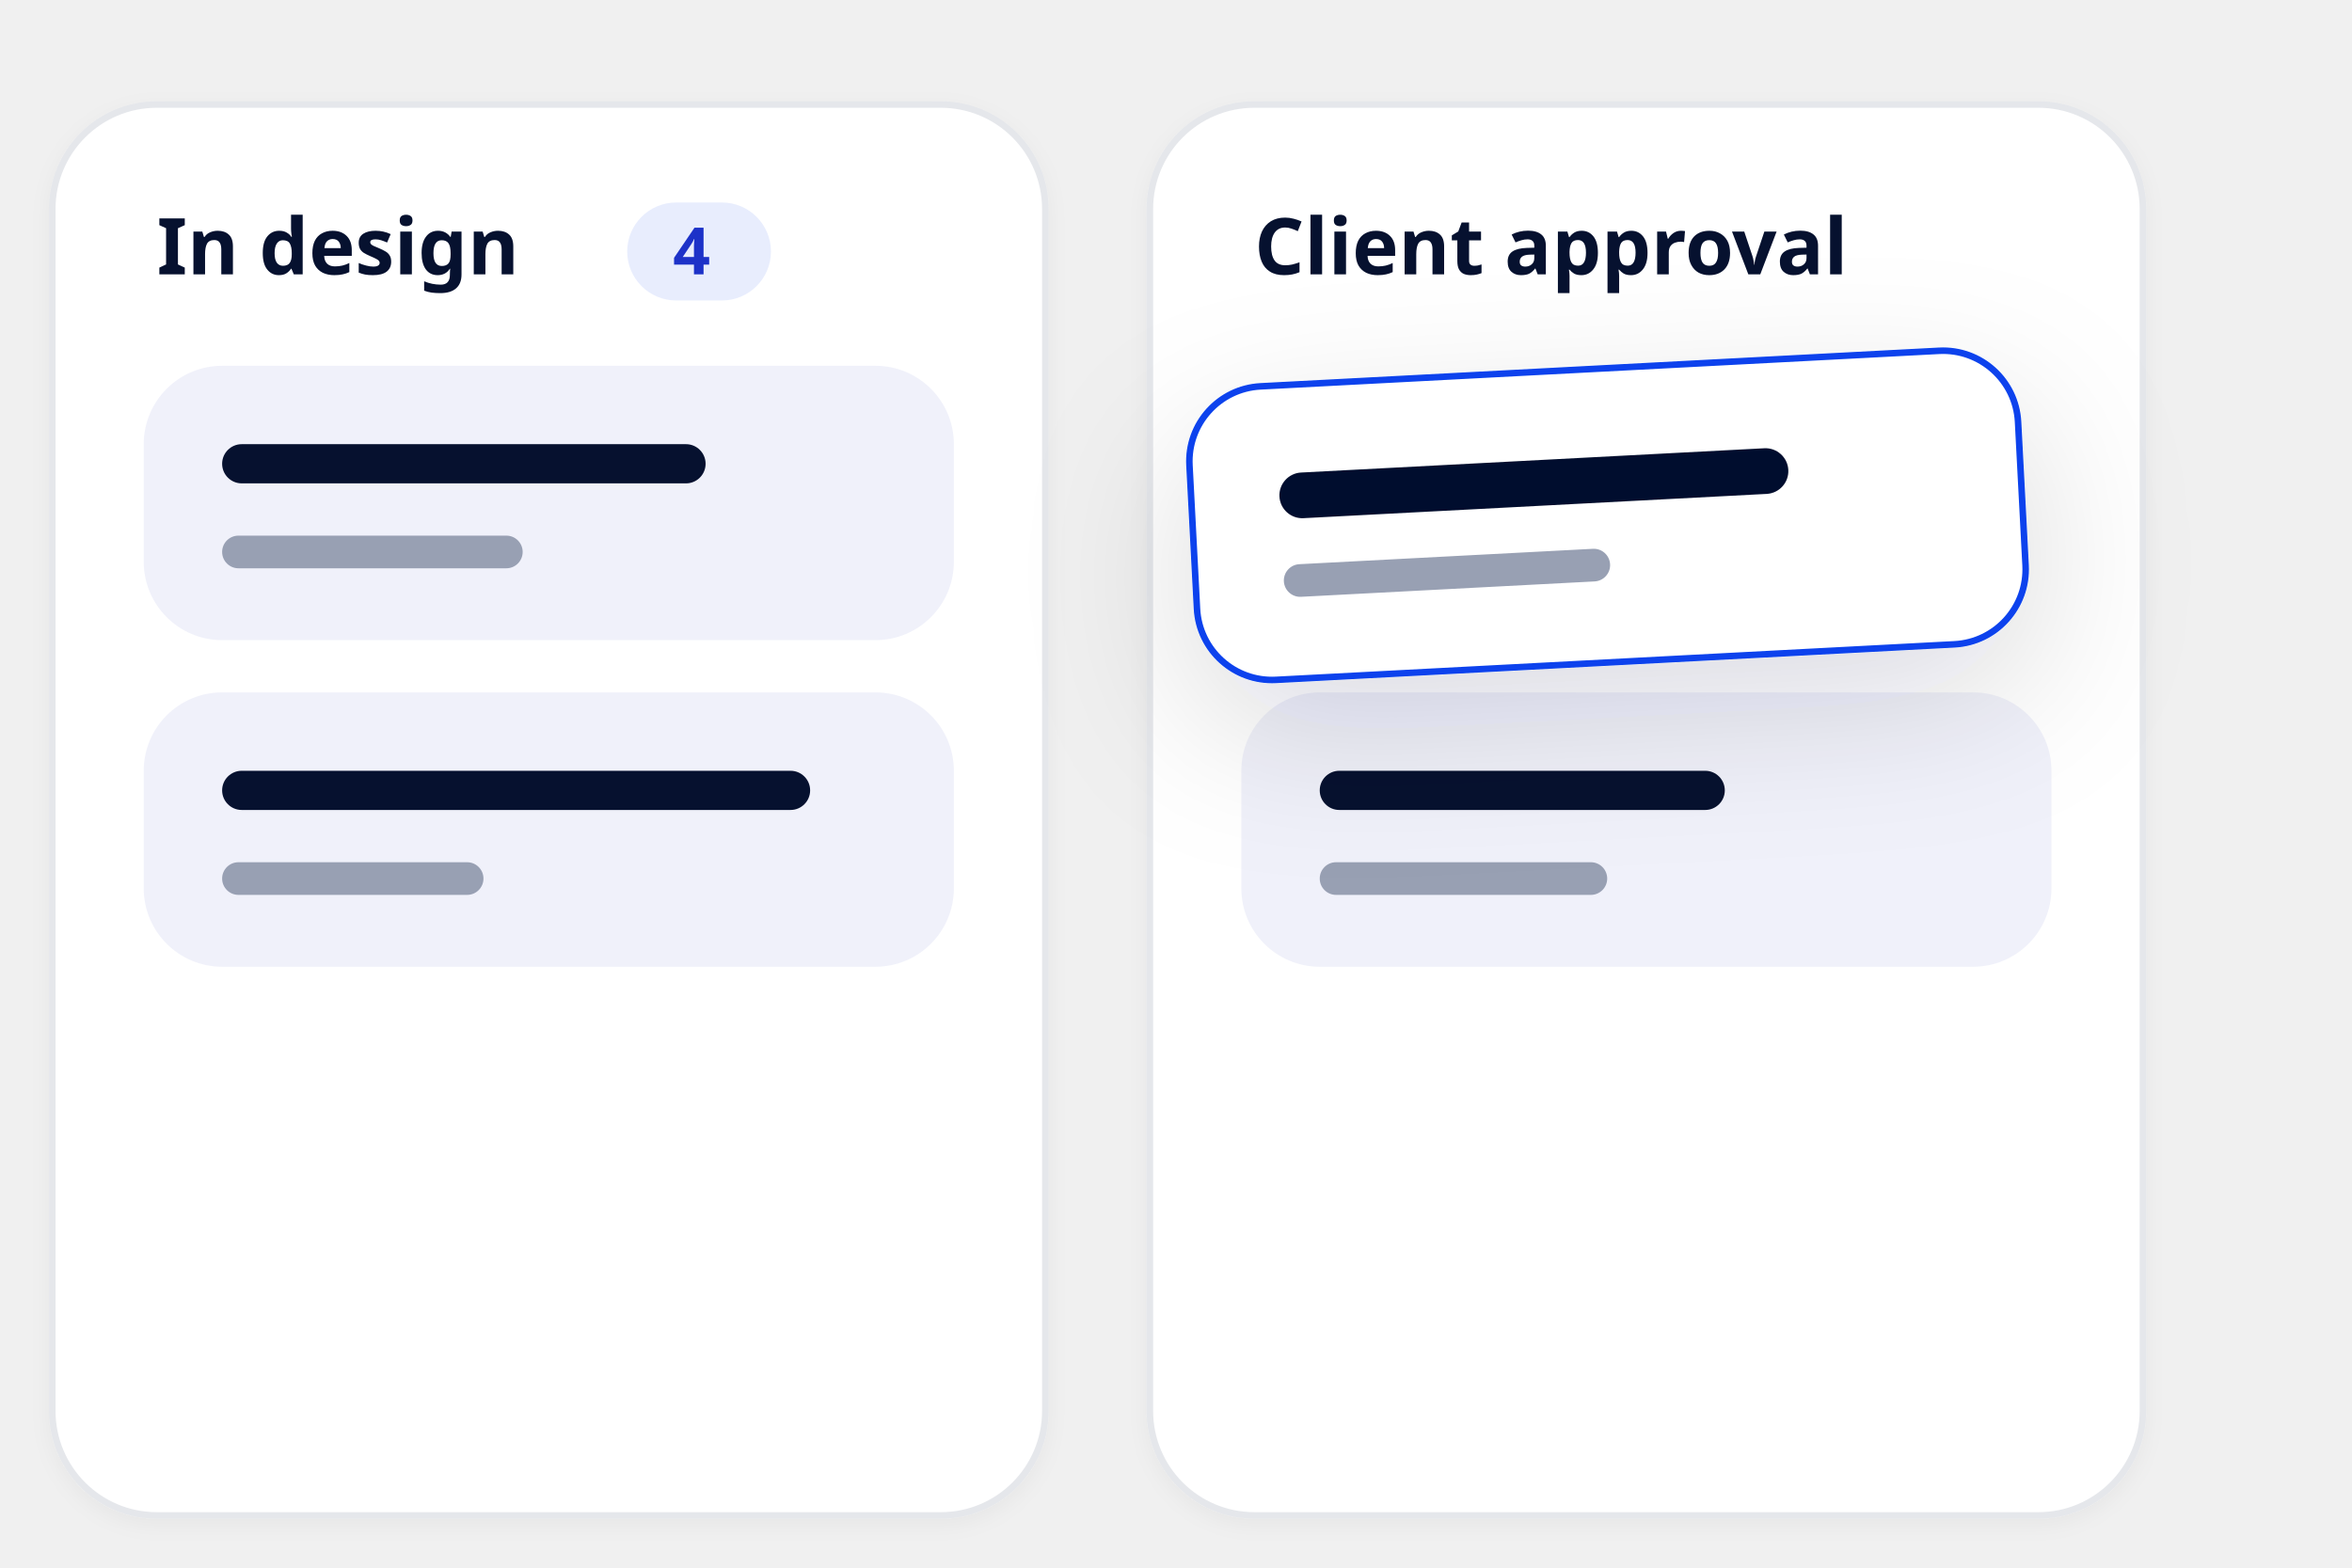
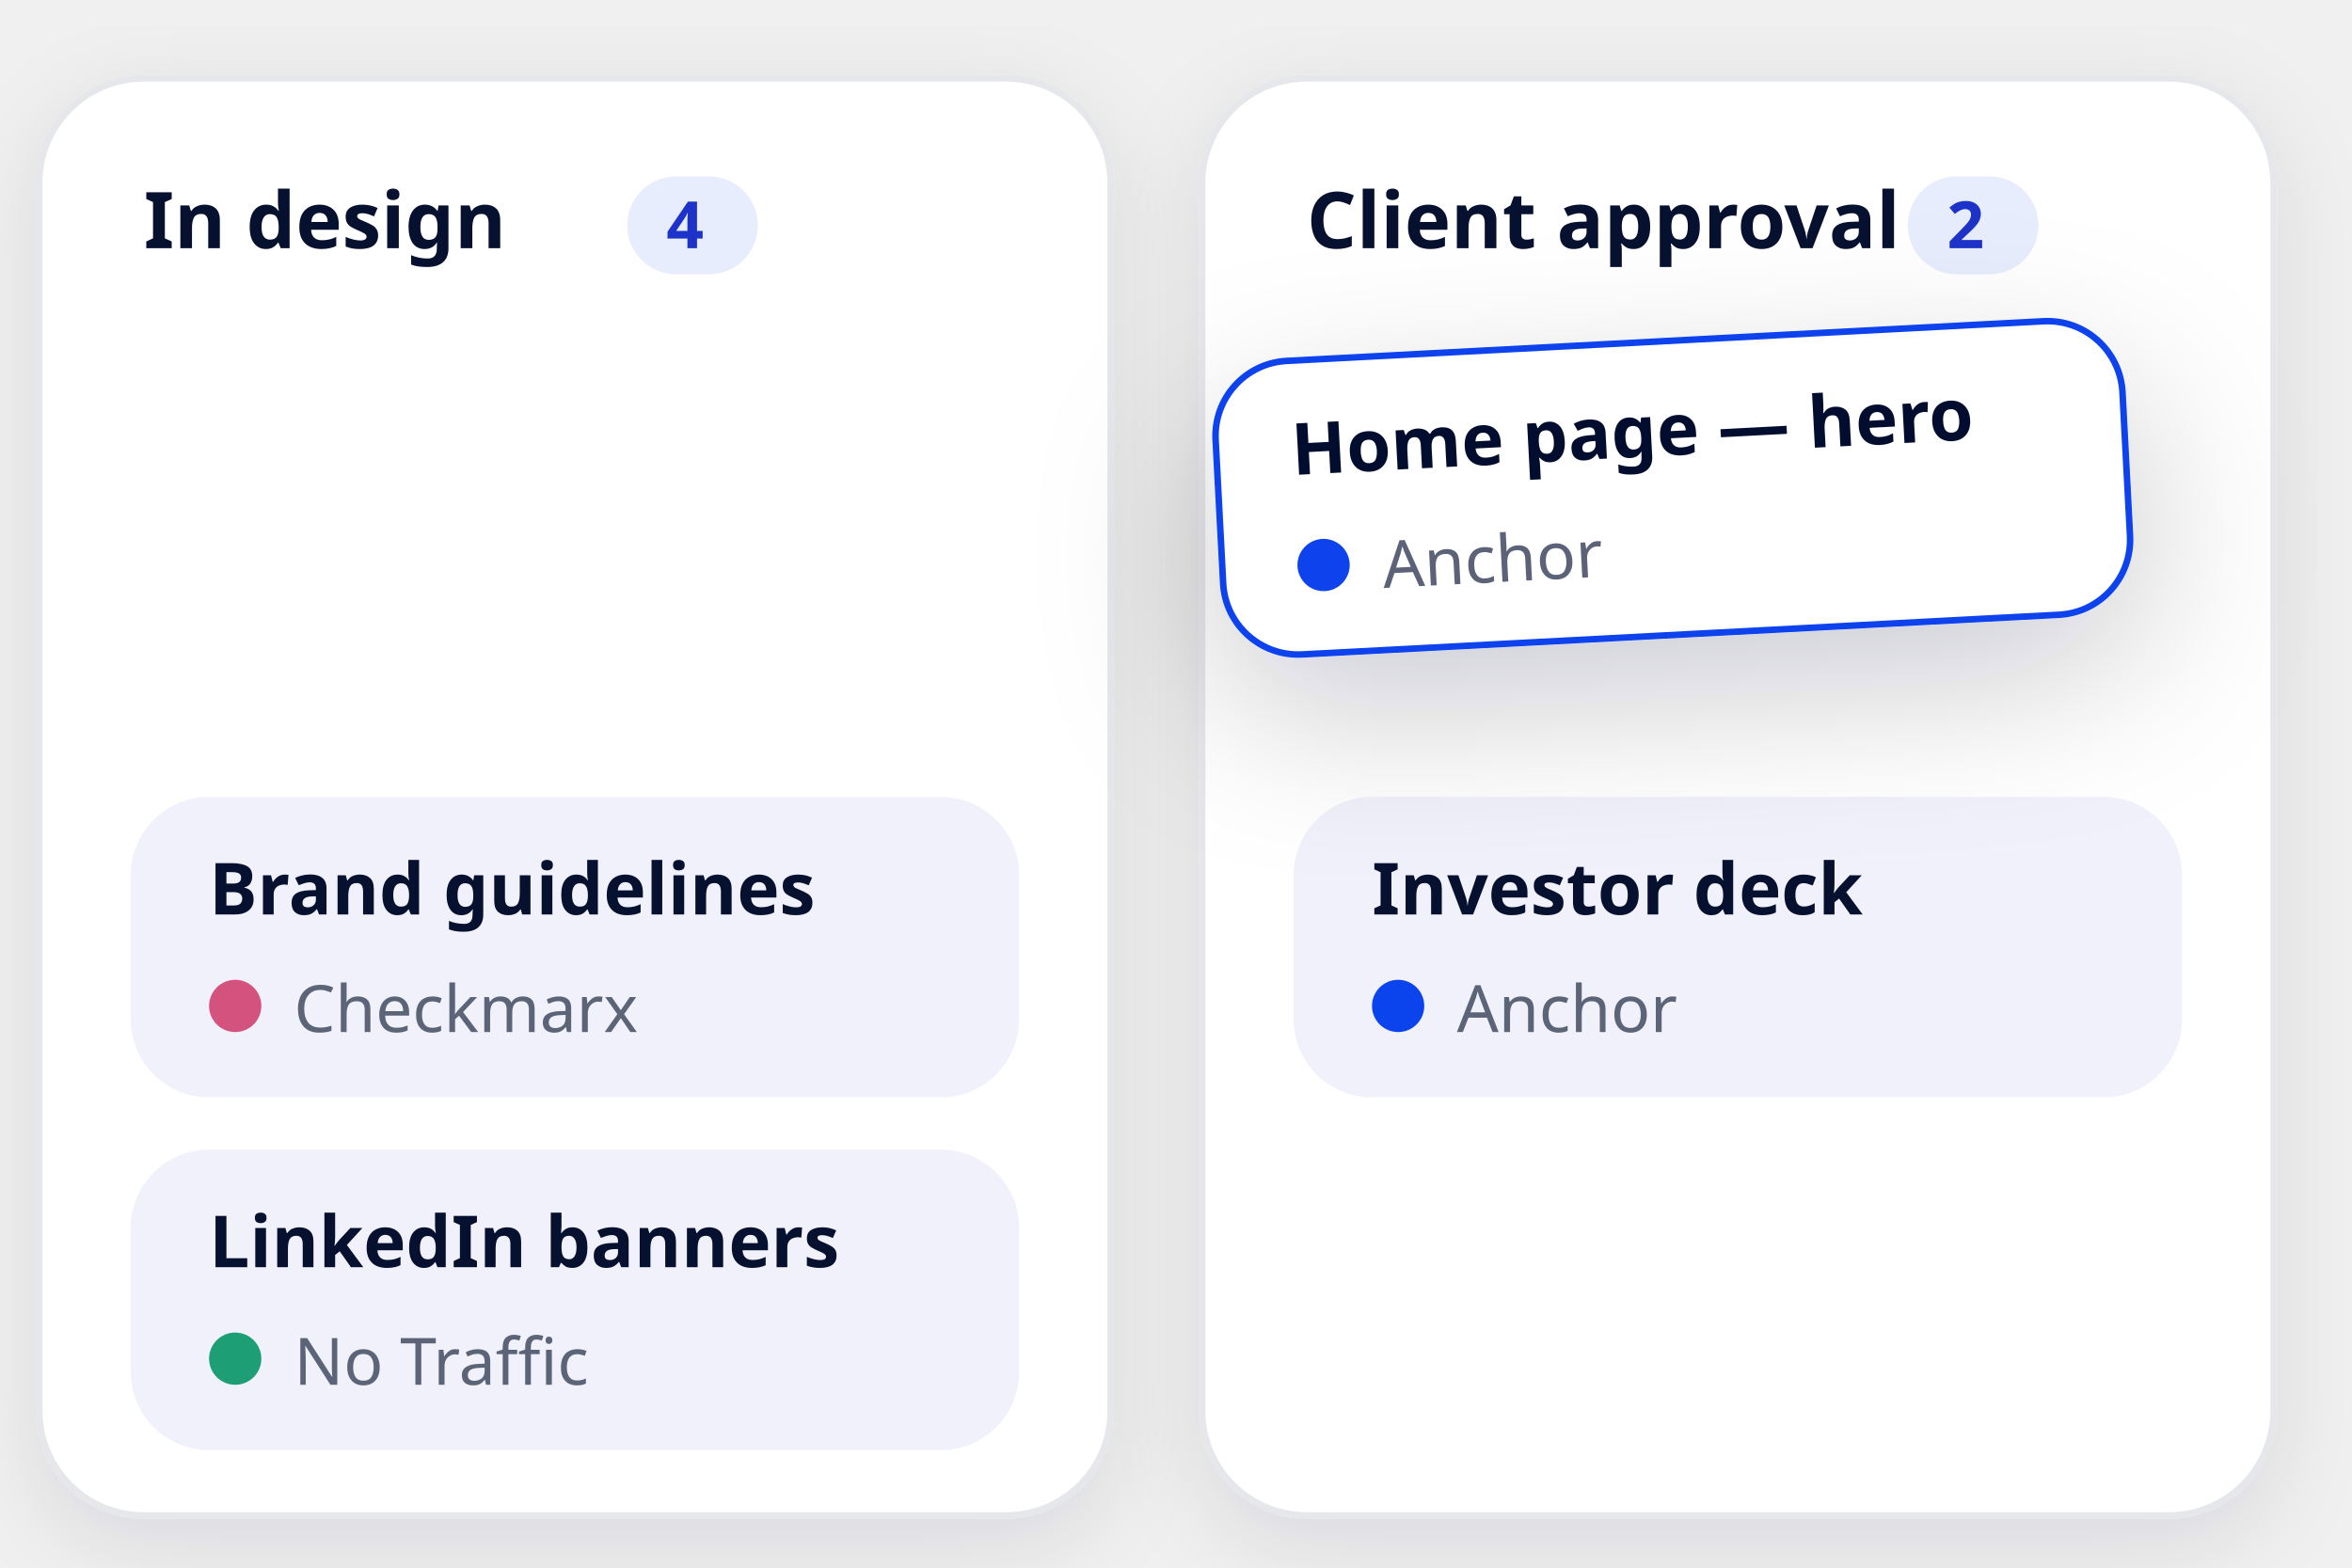
- <svg xmlns="http://www.w3.org/2000/svg" viewBox="0 0 360 240" width="360" height="240" role="img" aria-label="Board columns named after the studio's own statuses, with a card being dragged between them">
+ <svg xmlns="http://www.w3.org/2000/svg" viewBox="0 0 360 240" width="360" height="240" role="img" aria-label="Board columns named In design and Client approval, with a task card being dragged between them">
  <defs>
-     <filter id="bdCard" x="-20%" y="-30%" width="140%" height="180%">
-       <feDropShadow dx="0" dy="4" stdDeviation="7" flood-color="#06112f" flood-opacity="0.05" />
-       <feDropShadow dx="0" dy="1" stdDeviation="1.5" flood-color="#06112f" flood-opacity="0.04" />
+     <filter id="bdCard" x="-20%" y="-20%" width="140%" height="150%">
+       <feDropShadow dx="0" dy="4" stdDeviation="7" flood-color="#06112f" flood-opacity="0.10" />
    </filter>
    <filter id="bdLift" x="-30%" y="-30%" width="160%" height="180%">
-       <feDropShadow dx="0" dy="8" stdDeviation="12" flood-color="#06112f" flood-opacity="0.14" />
+       <feDropShadow dx="0" dy="9" stdDeviation="13" flood-color="#06112f" flood-opacity="0.20" />
    </filter>
  </defs>
  <g filter="url(#bdCard)">
-     <rect x="8" y="16" width="152" height="216" rx="16" fill="#ffffff" stroke="#e5e7eb" />
+     <rect x="6" y="12" width="164" height="220" rx="16" fill="#ffffff" stroke="#e5e7eb" />
  </g>
-   <text x="24" y="42" font-family="system-ui, sans-serif" font-size="12" font-weight="600" fill="#06112f">In design</text>
-   <rect x="96" y="31" width="22" height="15" rx="7.5" fill="#e8edfd" />
-   <text x="103" y="42" font-family="system-ui, sans-serif" font-size="10" font-weight="600" fill="#1d32c8">4</text>
-   <rect x="22" y="56" width="124" height="42" rx="12" fill="#f0f1fa" />
-   <rect x="34" y="68" width="74" height="6" rx="3" fill="#06112f" />
-   <rect x="34" y="82" width="46" height="5" rx="2.5" fill="#98a0b3" />
-   <rect x="22" y="106" width="124" height="42" rx="12" fill="#f0f1fa" />
-   <rect x="34" y="118" width="90" height="6" rx="3" fill="#06112f" />
-   <rect x="34" y="132" width="40" height="5" rx="2.5" fill="#98a0b3" />
+   <text x="22" y="38" font-family="system-ui, sans-serif" font-size="12" font-weight="600" fill="#06112f">In design</text>
+   <rect x="96" y="27" width="20" height="15" rx="7.5" fill="#e8edfd" />
+   <text x="102" y="38" font-family="system-ui, sans-serif" font-size="10" font-weight="600" fill="#1d32c8">4</text>
+   <rect x="20" y="122" width="136" height="46" rx="12" fill="#f0f1fa" />
+   <text x="32" y="140" font-family="system-ui, sans-serif" font-size="11" font-weight="600" fill="#06112f">Brand guidelines</text>
+   <circle cx="36" cy="154" r="4" fill="#d4537e" />
+   <text x="45" y="158" font-family="system-ui, sans-serif" font-size="10" fill="#5c6478">Checkmarx</text>
+   <rect x="20" y="176" width="136" height="46" rx="12" fill="#f0f1fa" />
+   <text x="32" y="194" font-family="system-ui, sans-serif" font-size="11" font-weight="600" fill="#06112f">LinkedIn banners</text>
+   <circle cx="36" cy="208" r="4" fill="#1d9e75" />
+   <text x="45" y="212" font-family="system-ui, sans-serif" font-size="10" fill="#5c6478">No Traffic</text>
  <g filter="url(#bdCard)">
-     <rect x="176" y="16" width="152" height="216" rx="16" fill="#ffffff" stroke="#e5e7eb" />
+     <rect x="184" y="12" width="164" height="220" rx="16" fill="#ffffff" stroke="#e5e7eb" />
  </g>
-   <text x="192" y="42" font-family="system-ui, sans-serif" font-size="12" font-weight="600" fill="#06112f">Client approval</text>
-   <rect x="22" y="0" width="0" height="0" />
-   <rect x="190" y="106" width="124" height="42" rx="12" fill="#f0f1fa" />
-   <rect x="202" y="118" width="62" height="6" rx="3" fill="#06112f" />
-   <rect x="202" y="132" width="44" height="5" rx="2.5" fill="#98a0b3" />
-   <g transform="rotate(-3 244 78)" filter="url(#bdLift)">
-     <rect x="182" y="56" width="128" height="46" rx="12" fill="#ffffff" />
-     <rect x="182.5" y="56.5" width="127" height="45" rx="11.5" fill="none" stroke="#0b43ed" />
-     <rect x="196" y="70" width="78" height="7" rx="3.5" fill="#06112f" />
-     <rect x="196" y="84" width="50" height="5" rx="2.5" fill="#98a0b3" />
+   <text x="200" y="38" font-family="system-ui, sans-serif" font-size="12" font-weight="600" fill="#06112f">Client approval</text>
+   <rect x="292" y="27" width="20" height="15" rx="7.5" fill="#e8edfd" />
+   <text x="298" y="38" font-family="system-ui, sans-serif" font-size="10" font-weight="600" fill="#1d32c8">2</text>
+   <rect x="198" y="122" width="136" height="46" rx="12" fill="#f0f1fa" />
+   <text x="210" y="140" font-family="system-ui, sans-serif" font-size="11" font-weight="600" fill="#06112f">Investor deck</text>
+   <circle cx="214" cy="154" r="4" fill="#0b43ed" />
+   <text x="223" y="158" font-family="system-ui, sans-serif" font-size="10" fill="#5c6478">Anchor</text>
+   <g transform="rotate(-3 250 74)" filter="url(#bdLift)">
+     <rect x="186" y="52" width="140" height="46" rx="12" fill="#ffffff" />
+     <rect x="186.5" y="52.5" width="139" height="45" rx="11.5" fill="none" stroke="#0b43ed" />
+     <text x="198" y="70" font-family="system-ui, sans-serif" font-size="11" font-weight="600" fill="#06112f">Home page — hero</text>
+     <circle cx="202" cy="84" r="4" fill="#0b43ed" />
+     <text x="211" y="88" font-family="system-ui, sans-serif" font-size="10" fill="#5c6478">Anchor</text>
  </g>
</svg>
